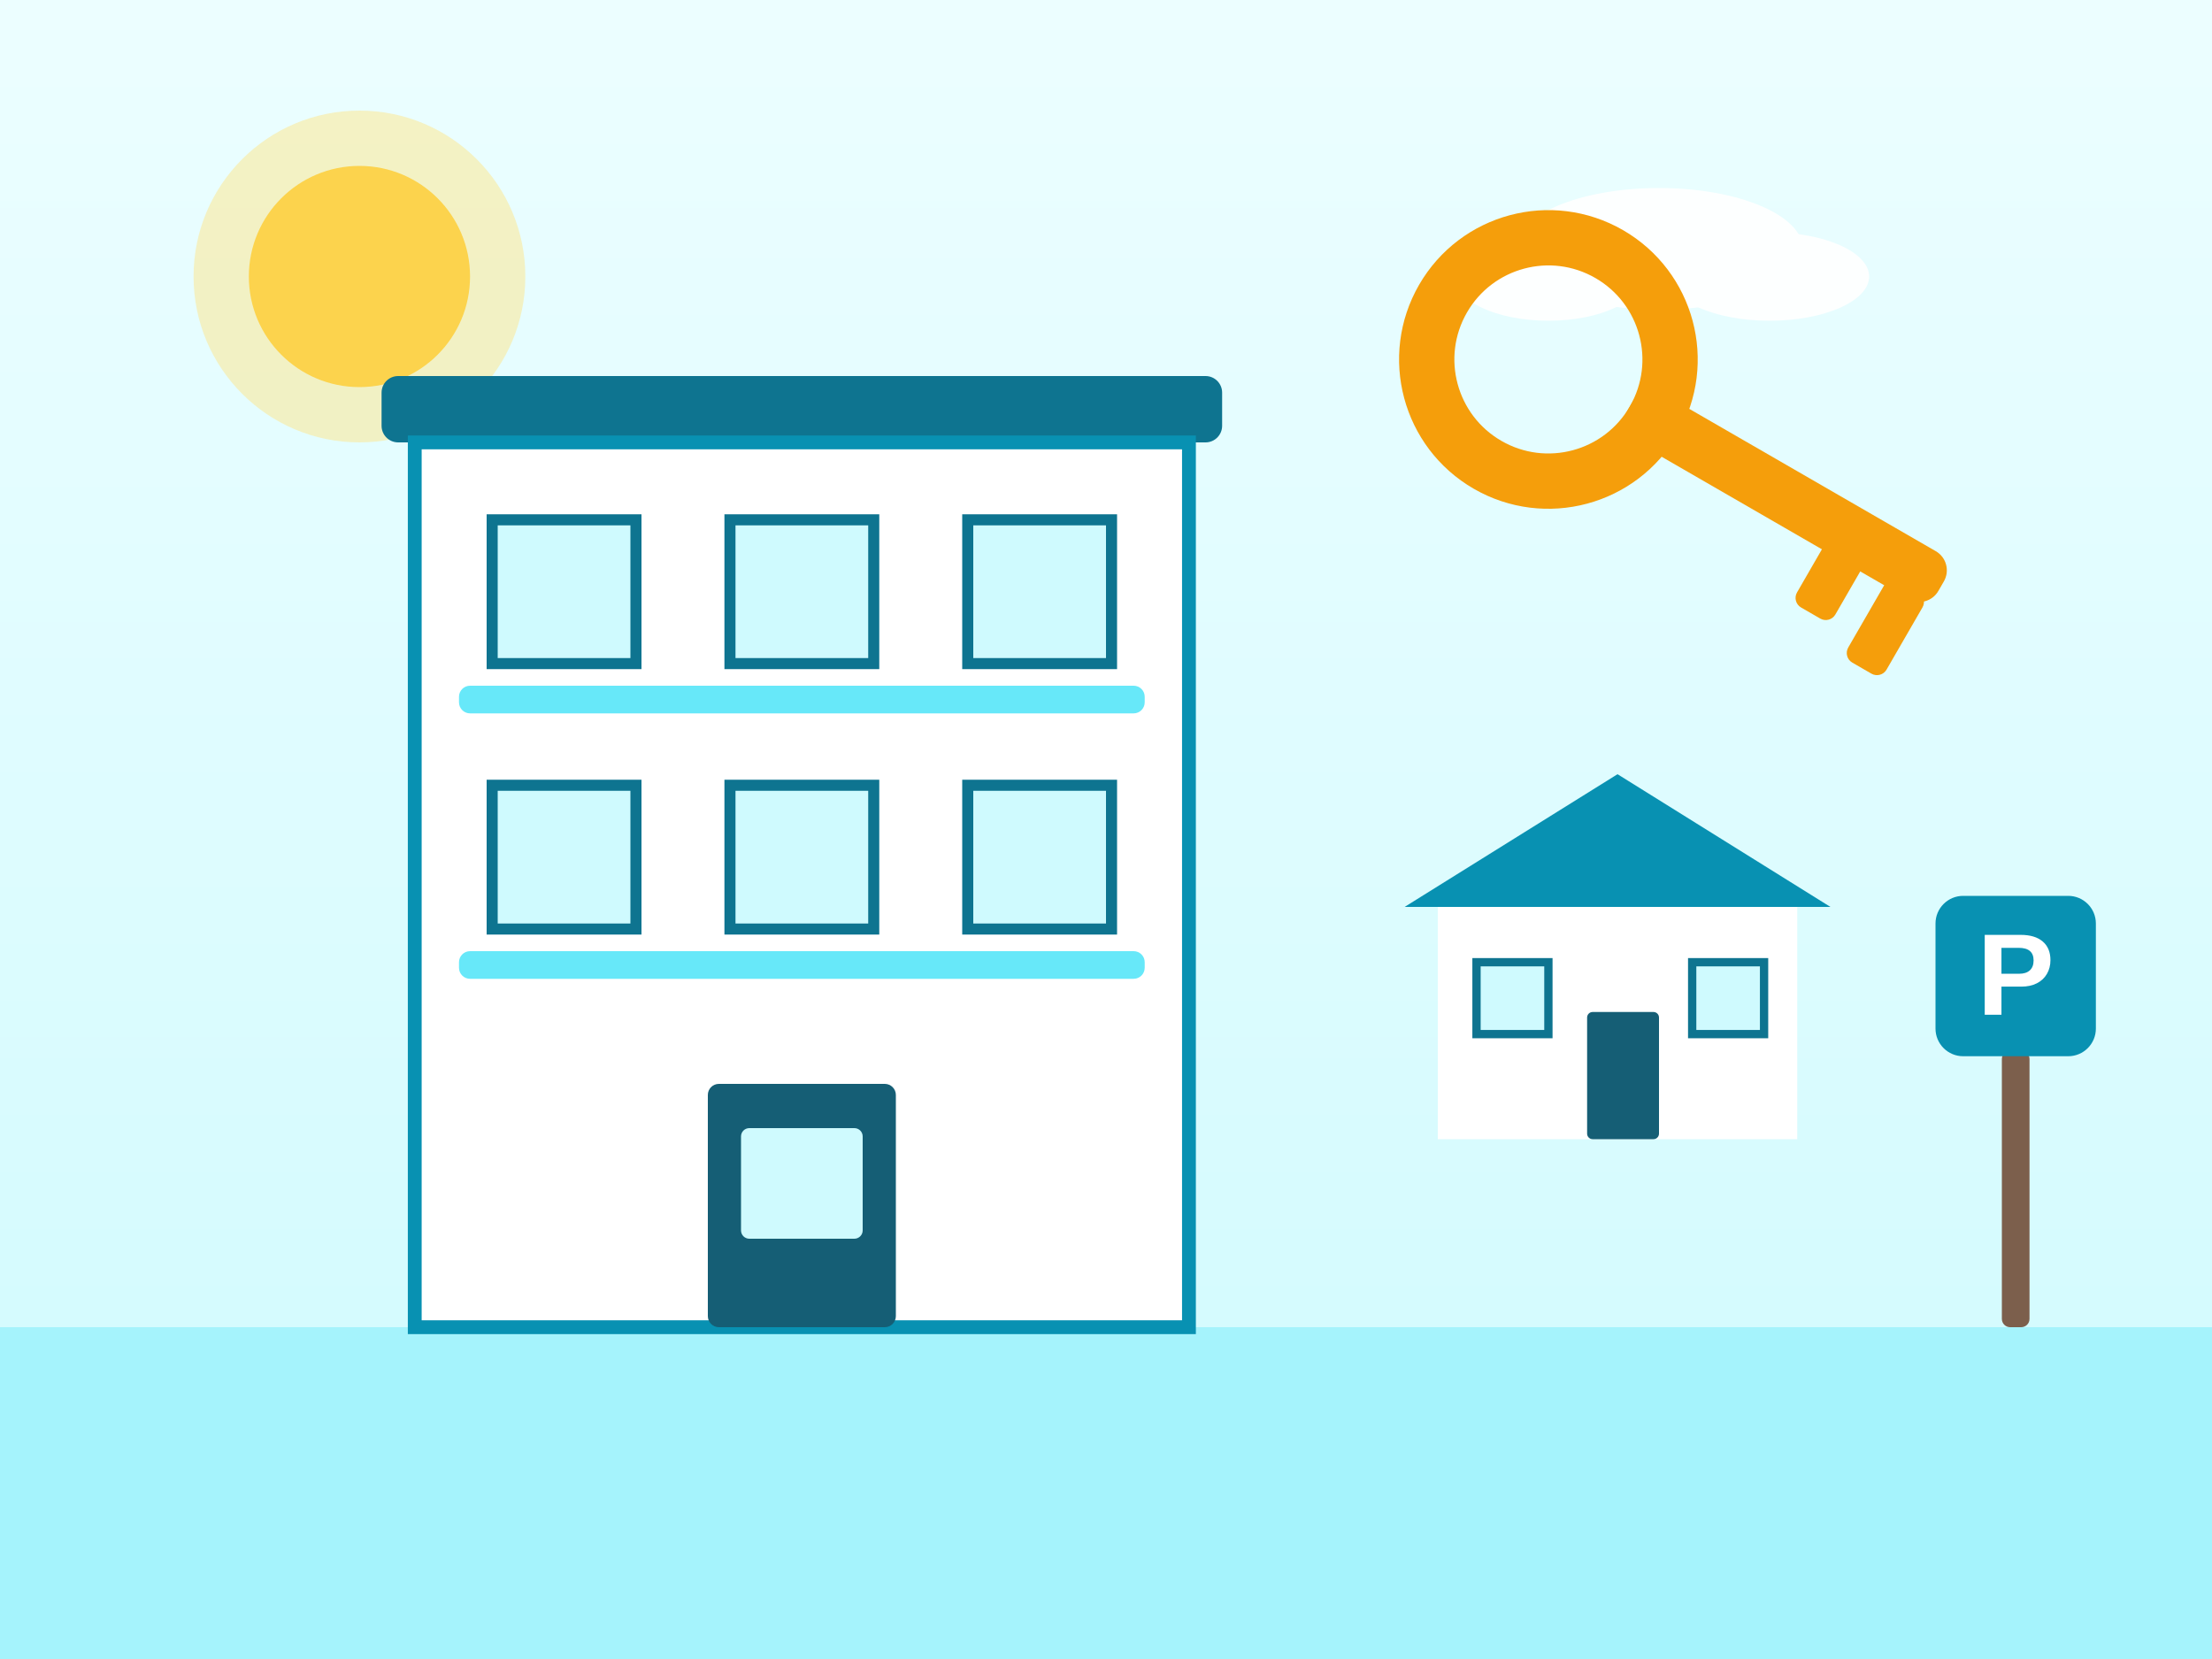
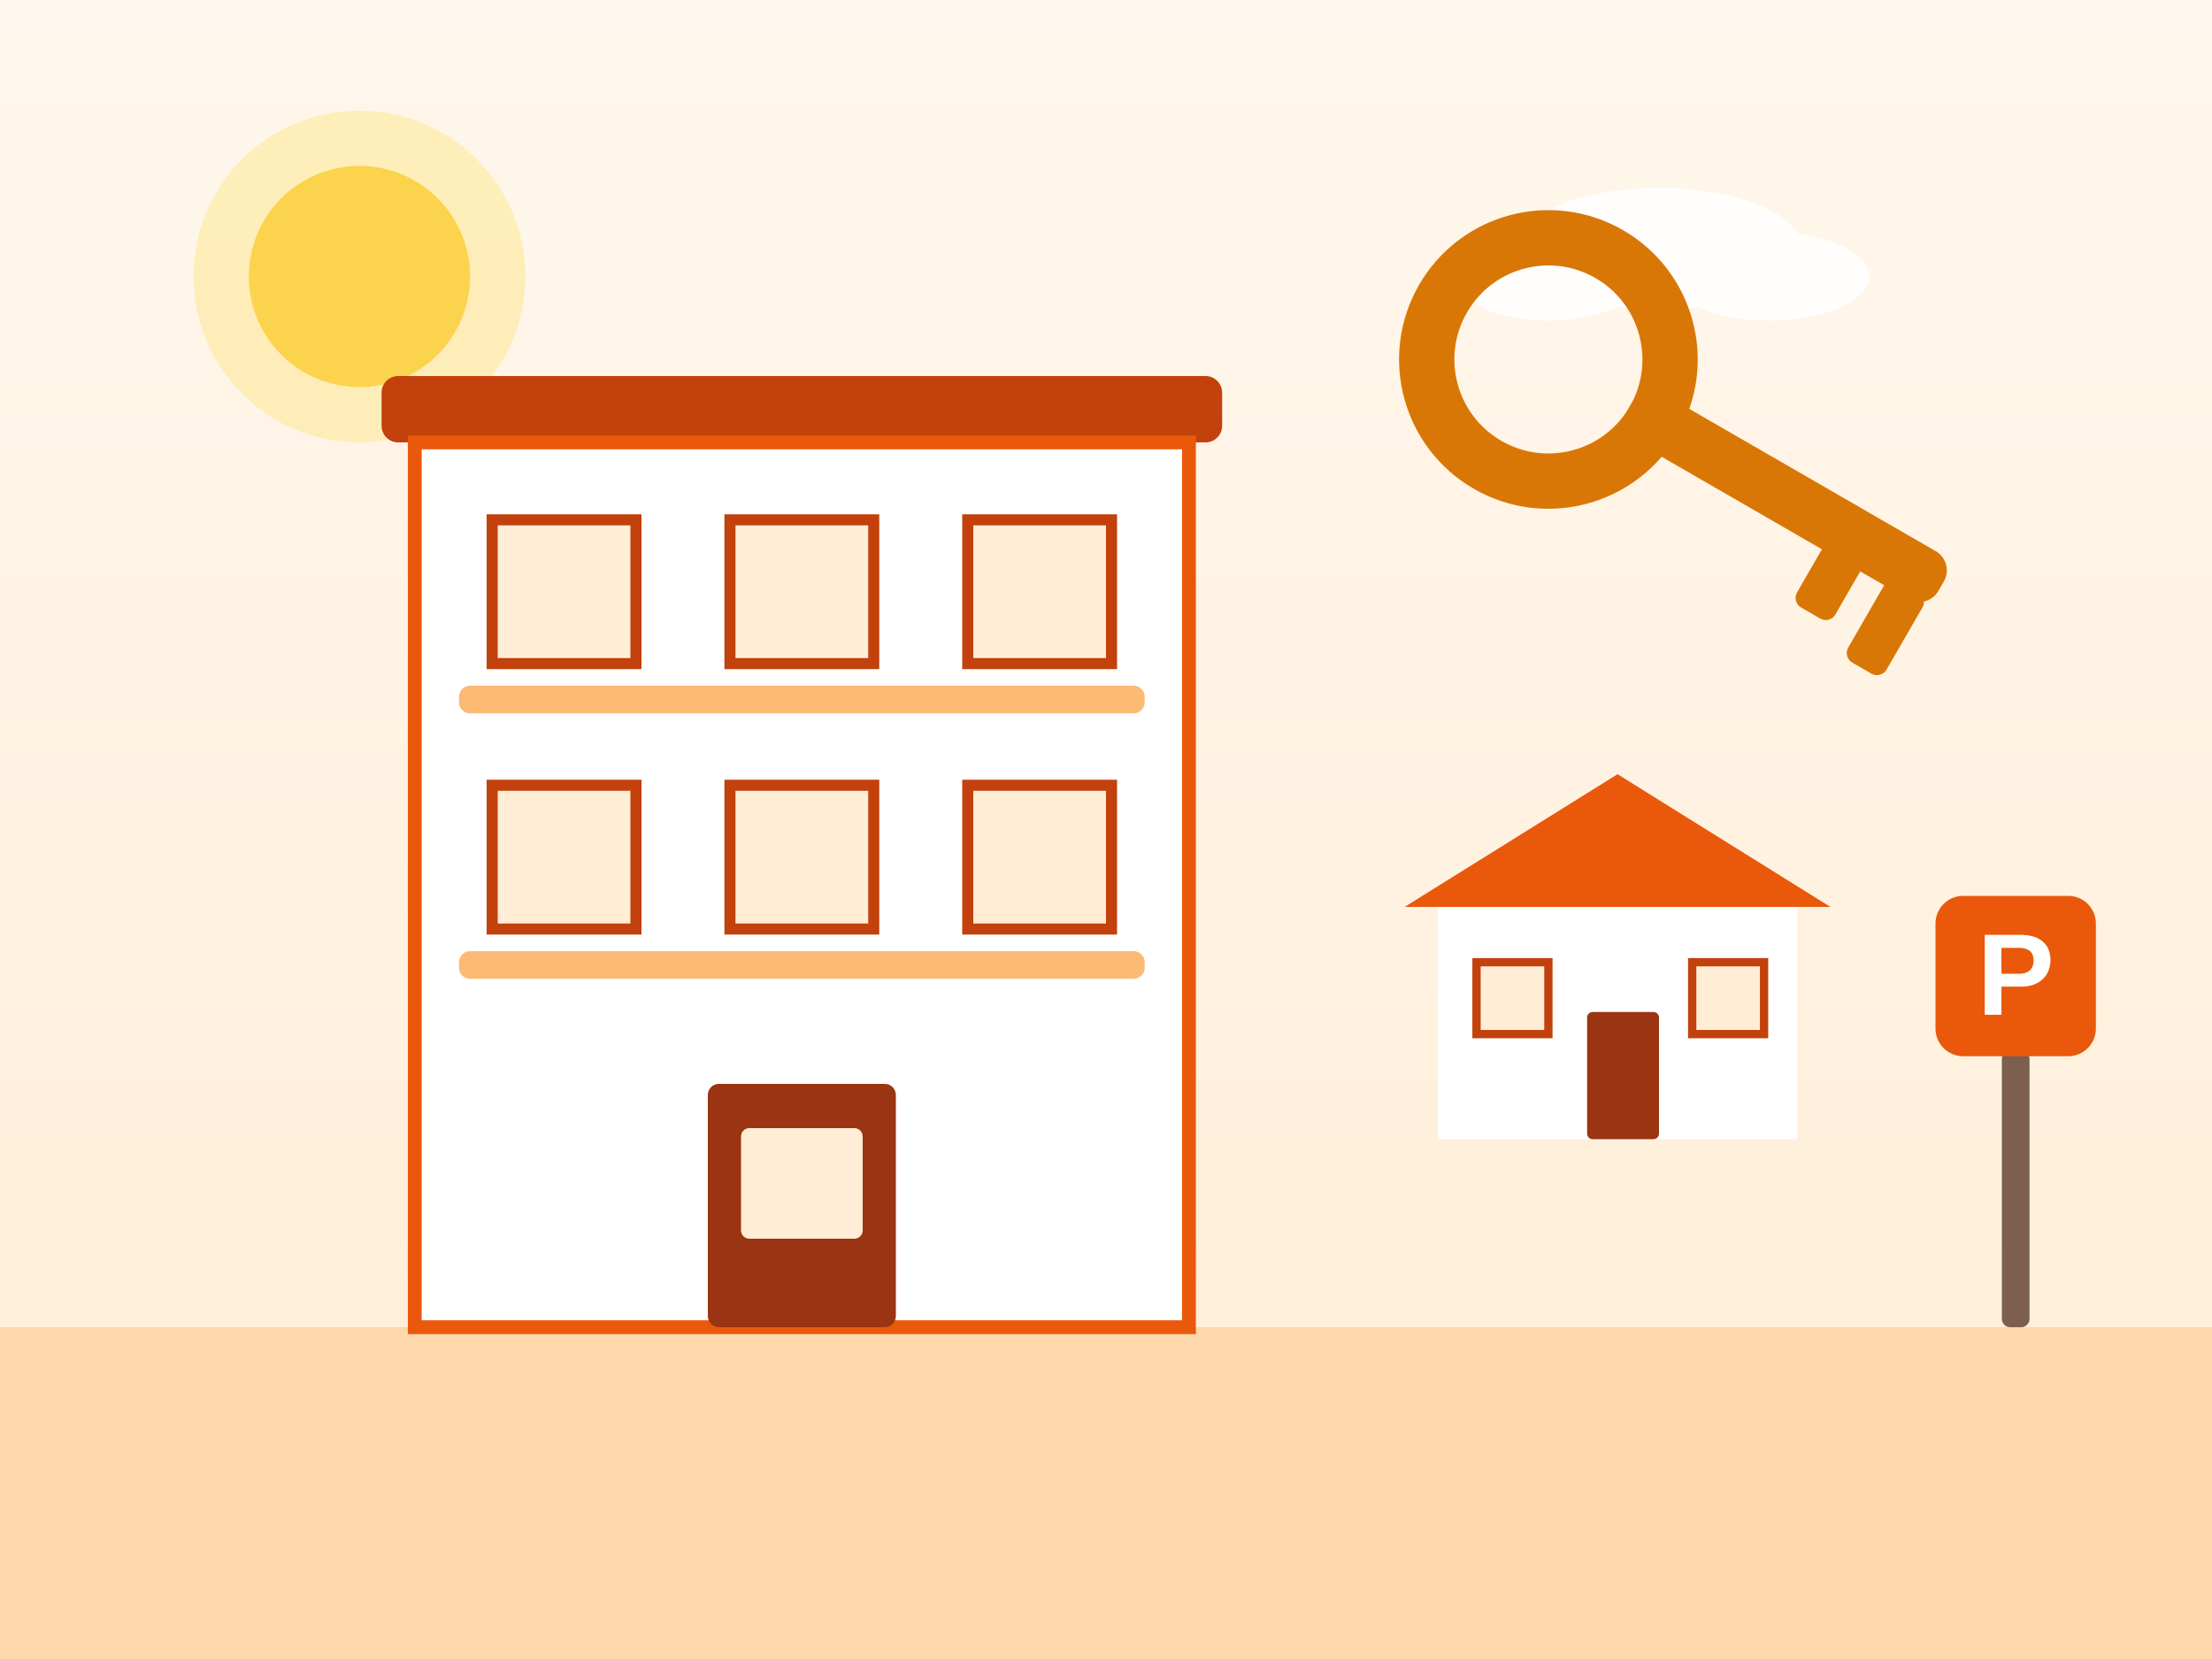
<svg xmlns="http://www.w3.org/2000/svg" viewBox="0 0 800 600" preserveAspectRatio="xMidYMid slice">
  <defs>
    <linearGradient id="sky3" x1="0" y1="0" x2="0" y2="1">
-       <stop offset="0" stop-color="#ecfeff" />
-       <stop offset="1" stop-color="#cffafe" />
+       <stop offset="0" stop-color="#fff7ed" />
+       <stop offset="1" stop-color="#ffedd5" />
    </linearGradient>
  </defs>
  <rect width="800" height="600" fill="url(#sky3)" />
  <circle cx="130" cy="100" r="60" fill="#fde68a" opacity="0.5" />
  <circle cx="130" cy="100" r="40" fill="#fcd34d" />
  <g fill="#ffffff" opacity="0.9">
    <ellipse cx="600" cy="90" rx="52" ry="22" />
    <ellipse cx="560" cy="100" rx="34" ry="16" />
    <ellipse cx="640" cy="100" rx="36" ry="16" />
  </g>
-   <rect y="480" width="800" height="120" fill="#a5f3fc" />
+   <rect y="480" width="800" height="120" fill="#fed7aa" />
  <g transform="translate(150 160)">
-     <rect x="-12" y="-24" width="304" height="24" fill="#0e7490" rx="6" />
-     <rect x="0" y="0" width="280" height="320" fill="#ffffff" stroke="#0891b2" stroke-width="5" />
-     <rect x="28" y="28" width="52" height="52" fill="#cffafe" stroke="#0e7490" stroke-width="4" />
-     <rect x="114" y="28" width="52" height="52" fill="#cffafe" stroke="#0e7490" stroke-width="4" />
-     <rect x="200" y="28" width="52" height="52" fill="#cffafe" stroke="#0e7490" stroke-width="4" />
-     <rect x="28" y="124" width="52" height="52" fill="#cffafe" stroke="#0e7490" stroke-width="4" />
-     <rect x="114" y="124" width="52" height="52" fill="#cffafe" stroke="#0e7490" stroke-width="4" />
-     <rect x="200" y="124" width="52" height="52" fill="#cffafe" stroke="#0e7490" stroke-width="4" />
-     <rect x="16" y="88" width="248" height="10" fill="#67e8f9" rx="4" />
-     <rect x="16" y="184" width="248" height="10" fill="#67e8f9" rx="4" />
-     <rect x="106" y="232" width="68" height="88" fill="#155e75" rx="4" />
-     <rect x="118" y="248" width="44" height="40" fill="#cffafe" rx="3" />
+     <rect x="-12" y="-24" width="304" height="24" fill="#c2410c" rx="6" />
+     <rect x="0" y="0" width="280" height="320" fill="#ffffff" stroke="#ea580c" stroke-width="5" />
+     <rect x="28" y="28" width="52" height="52" fill="#ffedd5" stroke="#c2410c" stroke-width="4" />
+     <rect x="114" y="28" width="52" height="52" fill="#ffedd5" stroke="#c2410c" stroke-width="4" />
+     <rect x="200" y="28" width="52" height="52" fill="#ffedd5" stroke="#c2410c" stroke-width="4" />
+     <rect x="28" y="124" width="52" height="52" fill="#ffedd5" stroke="#c2410c" stroke-width="4" />
+     <rect x="114" y="124" width="52" height="52" fill="#ffedd5" stroke="#c2410c" stroke-width="4" />
+     <rect x="200" y="124" width="52" height="52" fill="#ffedd5" stroke="#c2410c" stroke-width="4" />
+     <rect x="16" y="88" width="248" height="10" fill="#fdba74" rx="4" />
+     <rect x="16" y="184" width="248" height="10" fill="#fdba74" rx="4" />
+     <rect x="106" y="232" width="68" height="88" fill="#9a3412" rx="4" />
+     <rect x="118" y="248" width="44" height="40" fill="#ffedd5" rx="3" />
  </g>
  <g transform="translate(520 328)">
-     <polygon points="-12,0 65,-48 142,0" fill="#0891b2" />
+     <polygon points="-12,0 65,-48 142,0" fill="#ea580c" />
    <rect x="0" y="0" width="130" height="84" fill="#ffffff" />
-     <rect x="54" y="38" width="26" height="46" fill="#155e75" rx="2" />
-     <rect x="14" y="20" width="26" height="26" fill="#cffafe" stroke="#0e7490" stroke-width="3" />
-     <rect x="92" y="20" width="26" height="26" fill="#cffafe" stroke="#0e7490" stroke-width="3" />
+     <rect x="54" y="38" width="26" height="46" fill="#9a3412" rx="2" />
+     <rect x="14" y="20" width="26" height="26" fill="#ffedd5" stroke="#c2410c" stroke-width="3" />
+     <rect x="92" y="20" width="26" height="26" fill="#ffedd5" stroke="#c2410c" stroke-width="3" />
  </g>
  <g transform="translate(700 380)">
    <rect x="24" y="0" width="10" height="100" fill="#7c5f4c" rx="3" />
-     <rect x="0" y="-56" width="58" height="58" fill="#0891b2" rx="10" />
+     <rect x="0" y="-56" width="58" height="58" fill="#ea580c" rx="10" />
    <text x="29" y="-13" text-anchor="middle" font-family="Arial, sans-serif" font-size="42" font-weight="700" fill="#ffffff">P</text>
  </g>
  <g transform="translate(560 130) rotate(30)">
-     <circle cx="0" cy="0" r="44" fill="none" stroke="#f59e0b" stroke-width="20" />
-     <rect x="34" y="-10" width="130" height="20" fill="#f59e0b" rx="8" />
-     <rect x="120" y="6" width="16" height="26" fill="#f59e0b" rx="4" />
-     <rect x="146" y="6" width="16" height="34" fill="#f59e0b" rx="4" />
+     <circle cx="0" cy="0" r="44" fill="none" stroke="#d97706" stroke-width="20" />
+     <rect x="34" y="-10" width="130" height="20" fill="#d97706" rx="8" />
+     <rect x="120" y="6" width="16" height="26" fill="#d97706" rx="4" />
+     <rect x="146" y="6" width="16" height="34" fill="#d97706" rx="4" />
  </g>
</svg>
